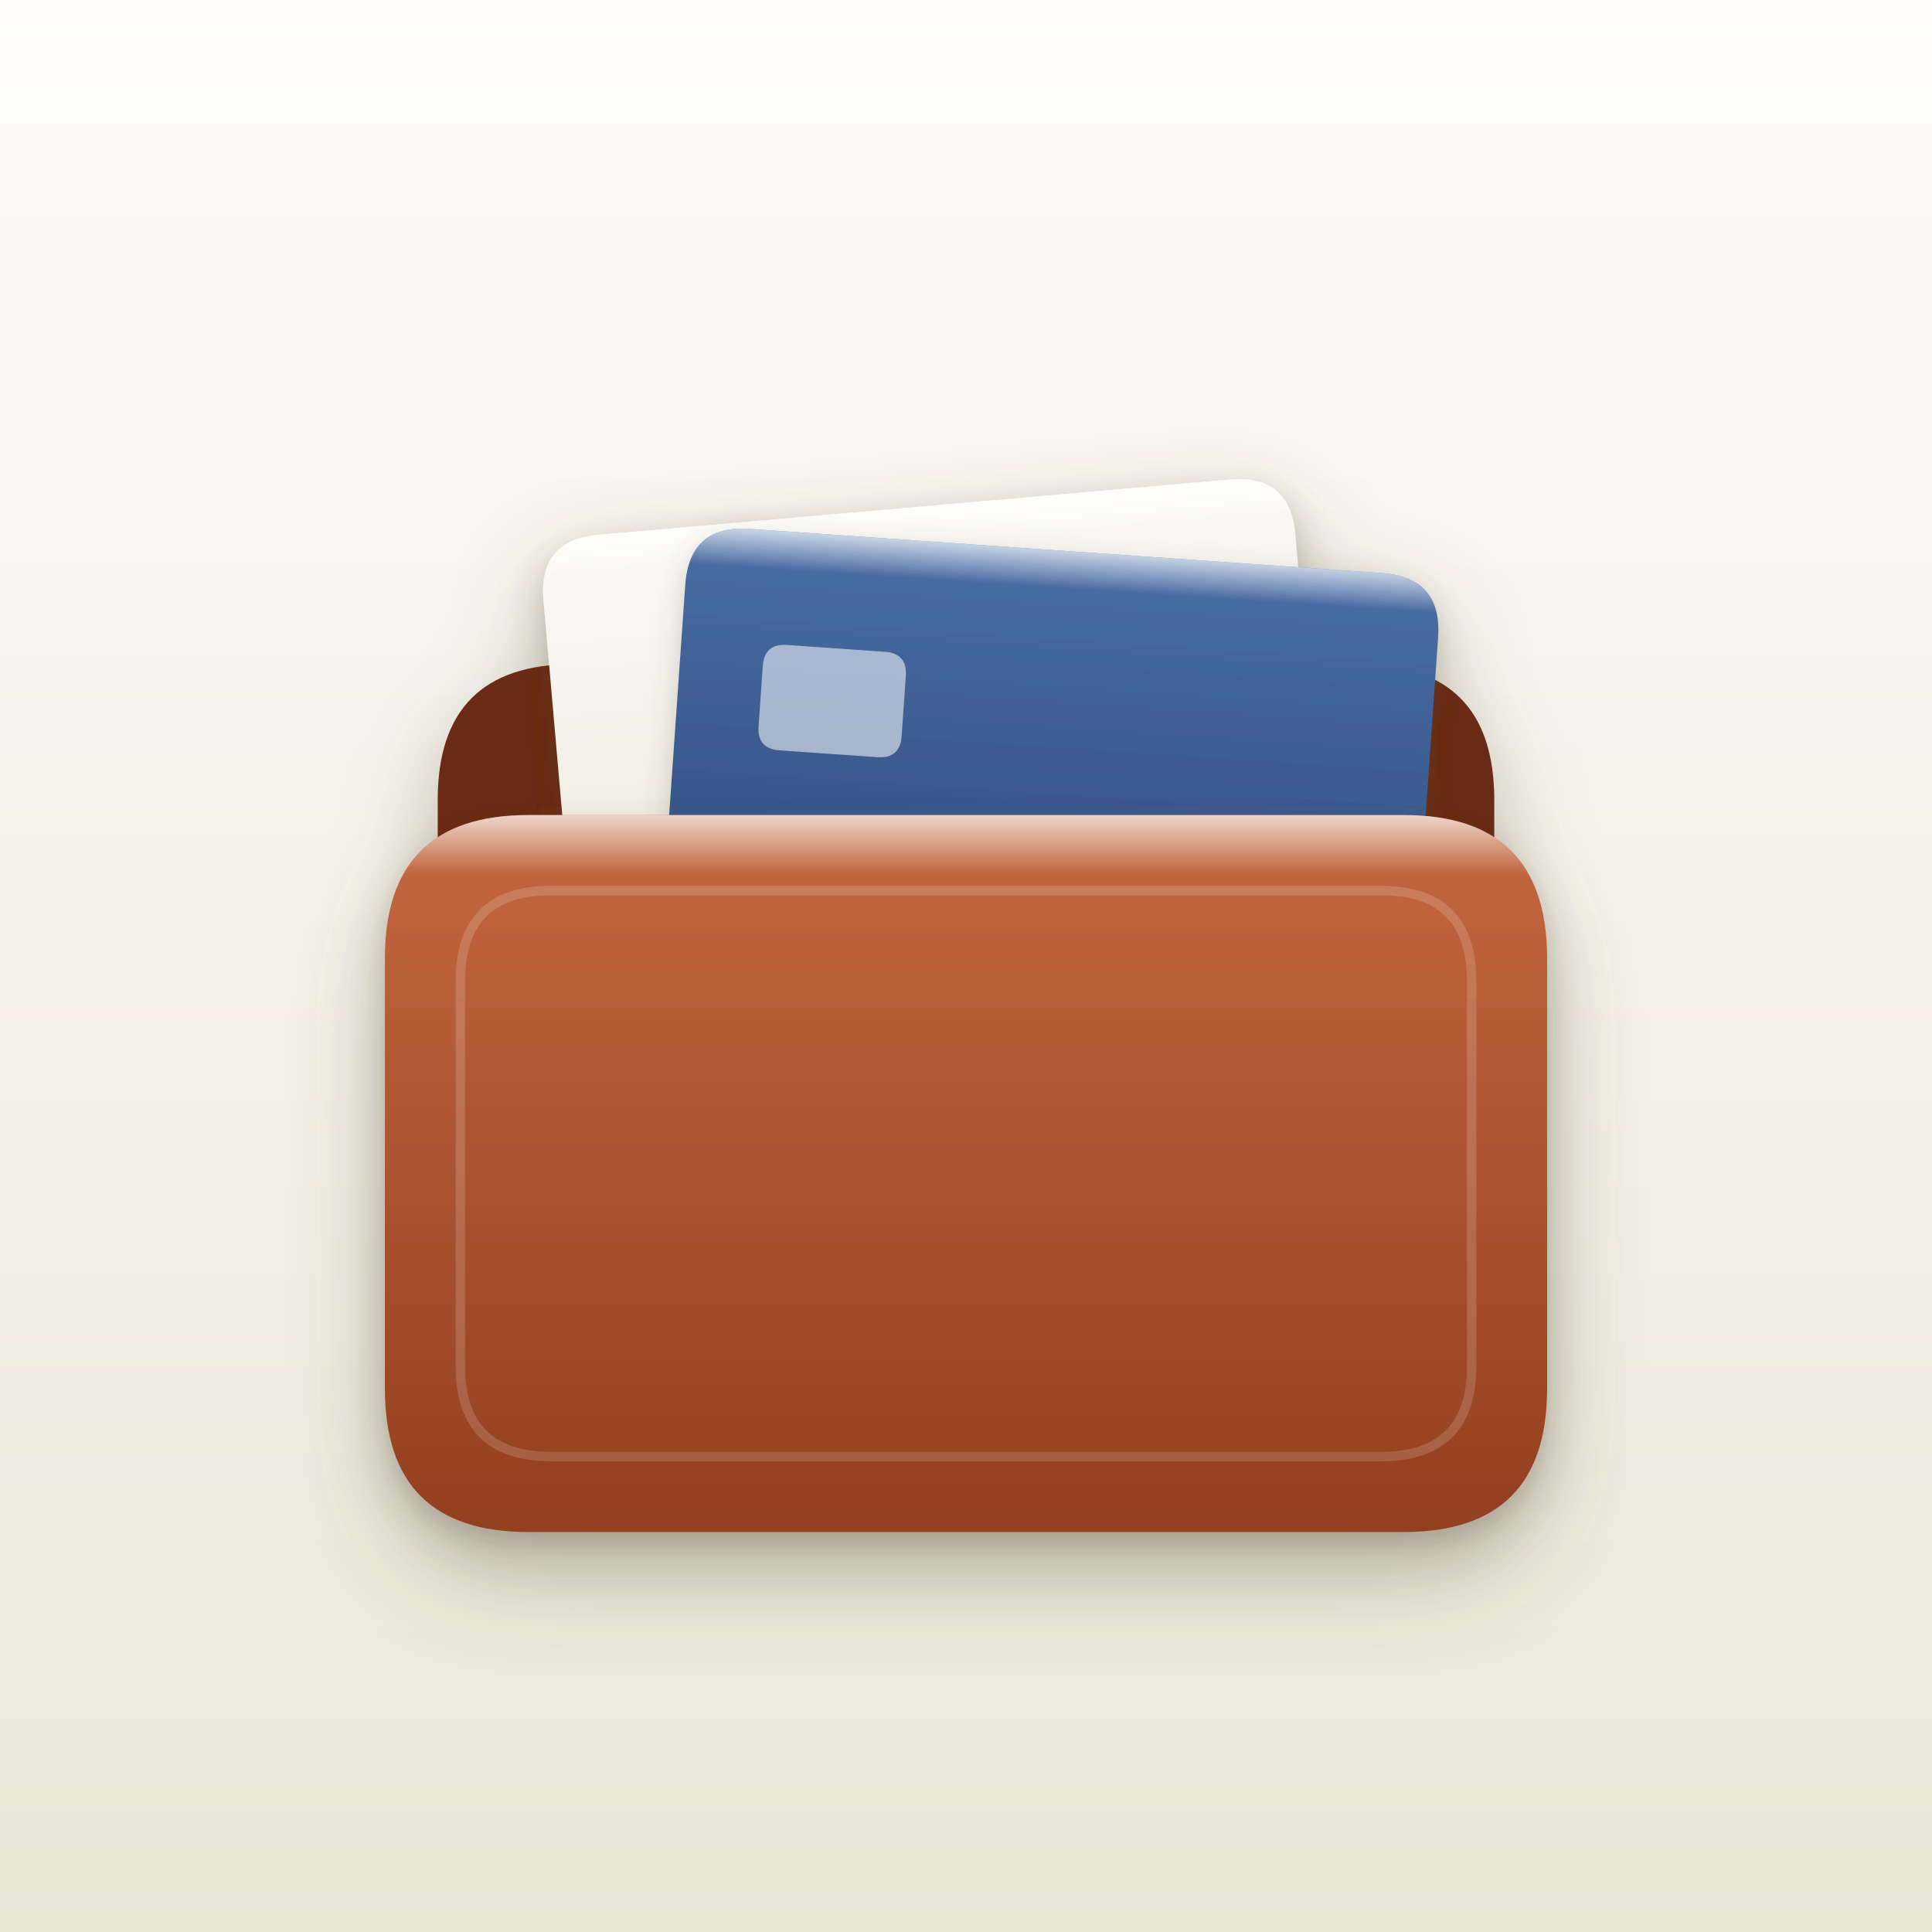
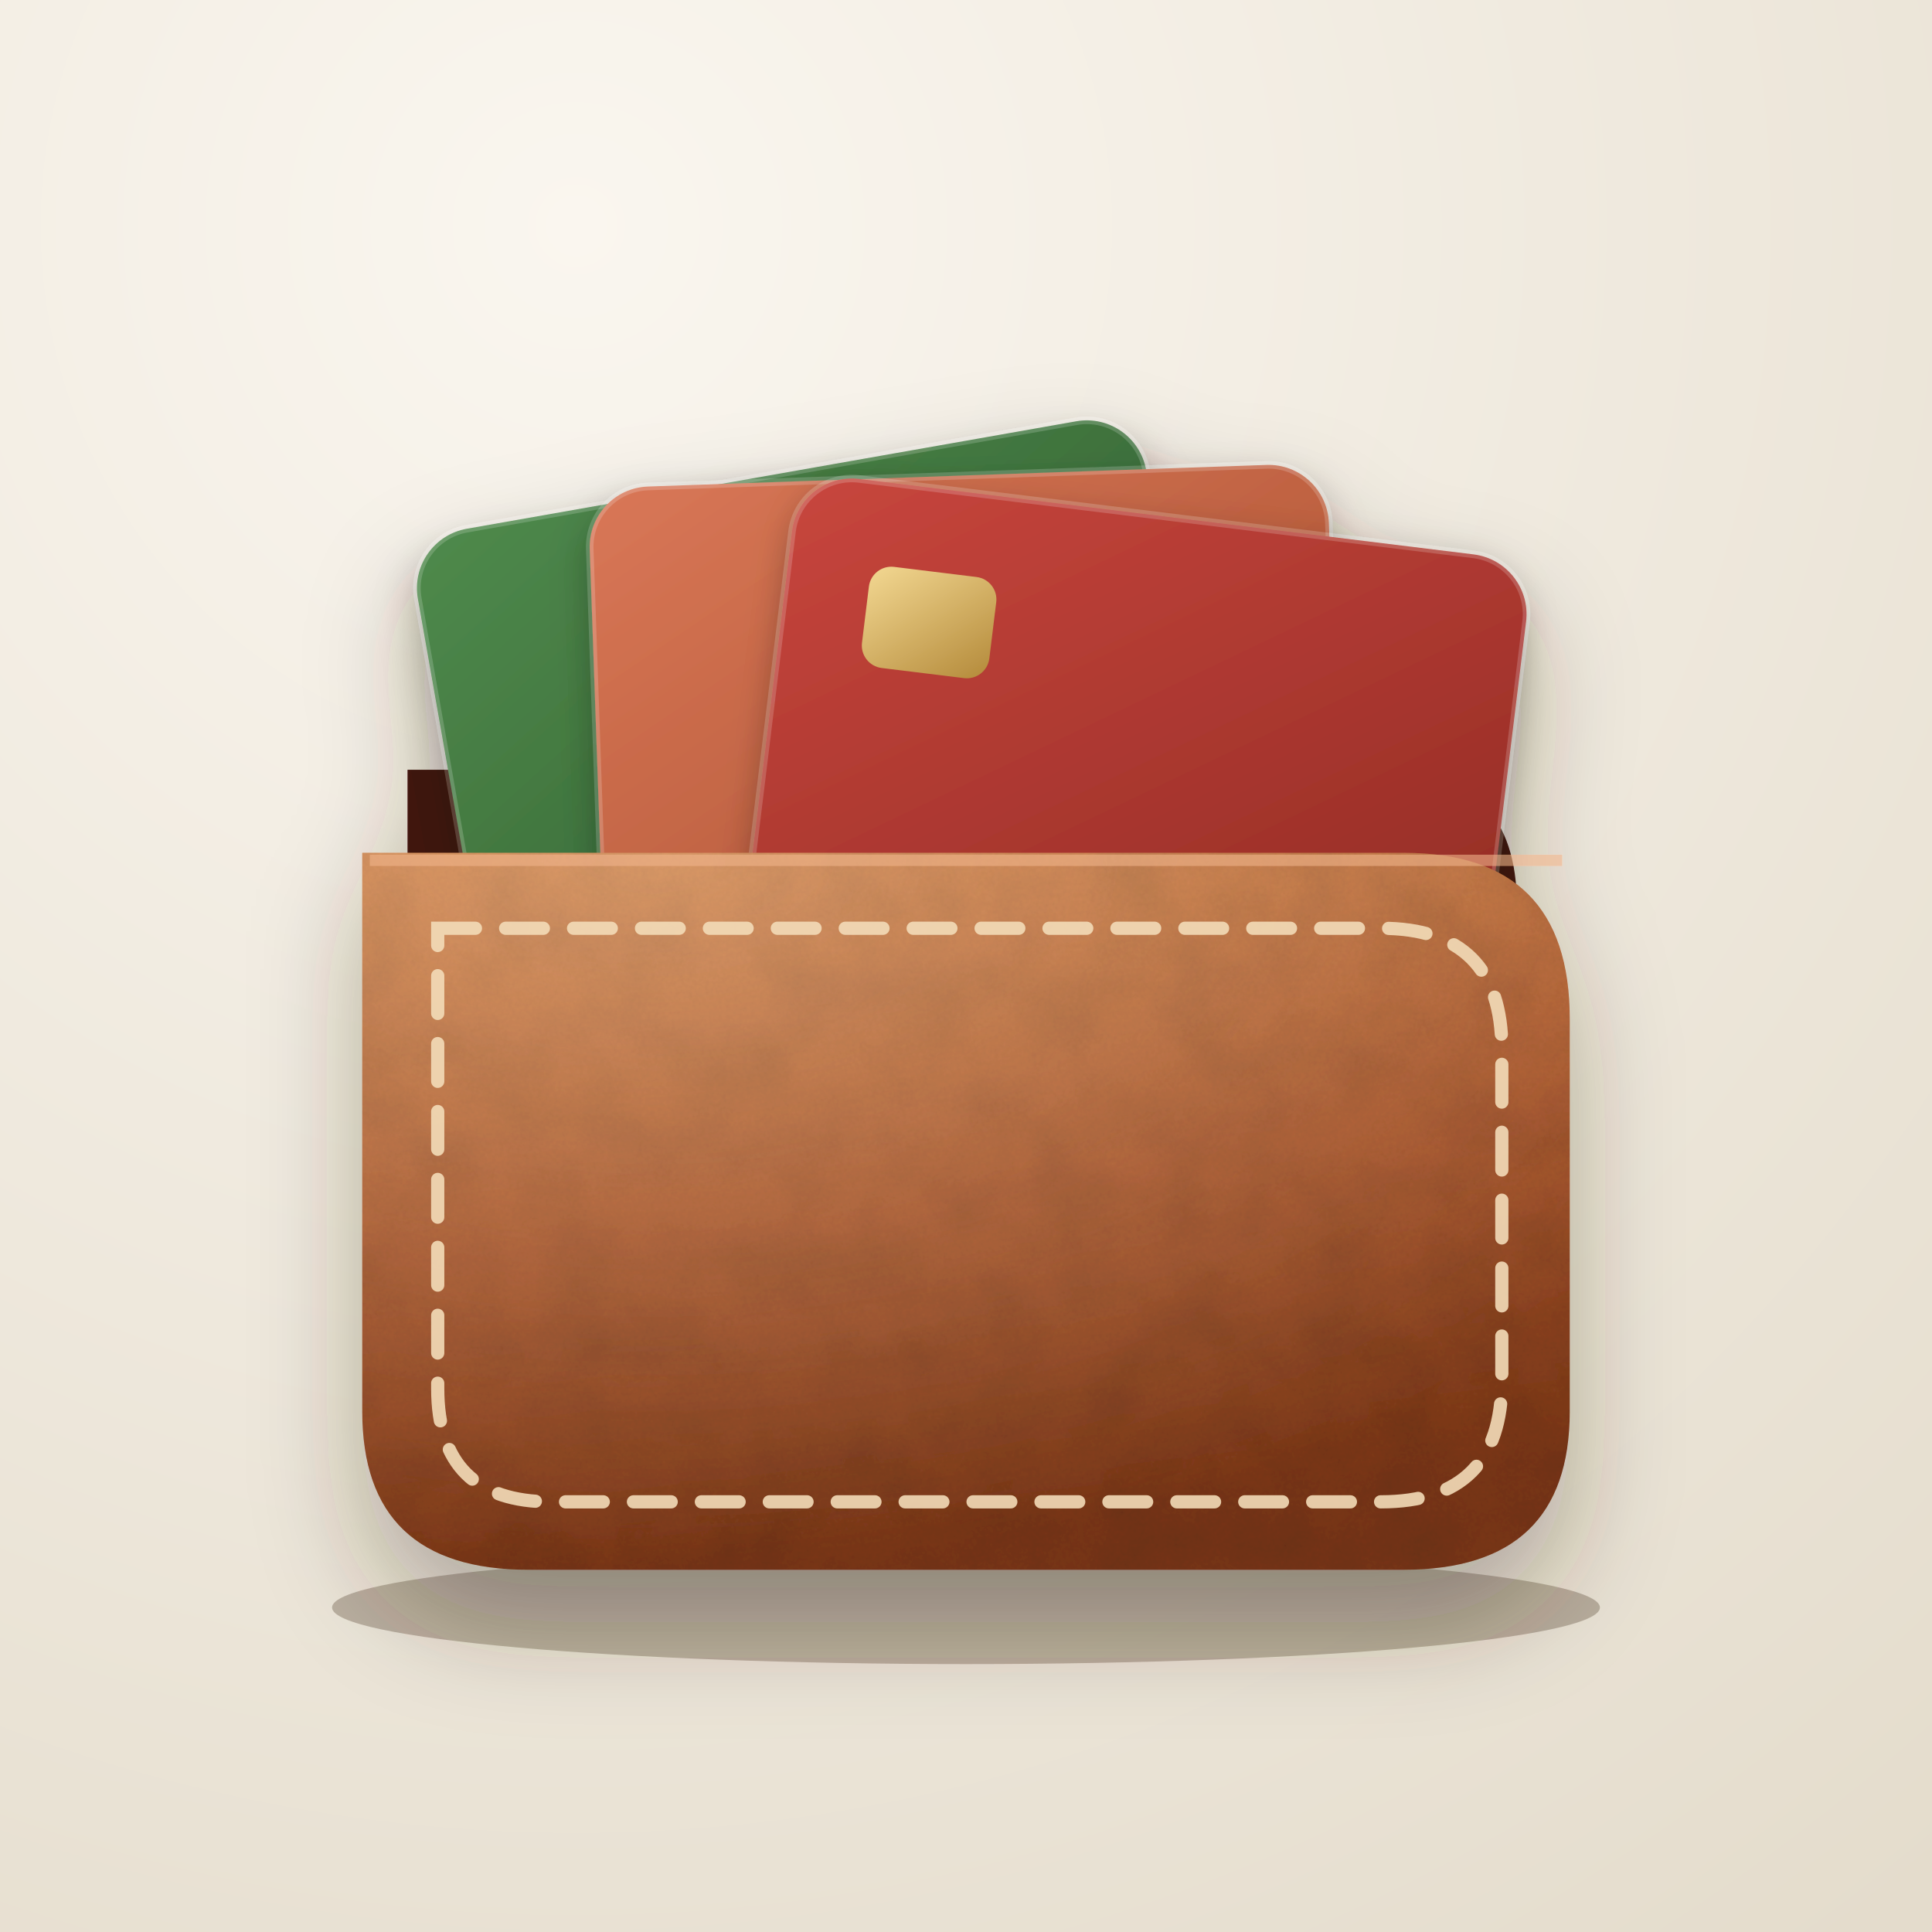
<svg xmlns="http://www.w3.org/2000/svg" viewBox="0 0 512 512">
  <defs>
-     <linearGradient id="bg" x1="0" y1="0" x2="0" y2="1">
-       <stop offset="0" stop-color="#fdfcf8" />
-       <stop offset="1" stop-color="#ebe6d8" />
+     <filter id="soft" x="-30%" y="-30%" width="160%" height="170%">
+       <feDropShadow dx="0" dy="14" stdDeviation="14" flood-color="#3b2613" flood-opacity=".32" />
+     </filter>
+     <filter id="soft2" x="-30%" y="-30%" width="160%" height="170%">
+       <feDropShadow dx="0" dy="4" stdDeviation="5" flood-color="#2a1a0c" flood-opacity=".3" />
+     </filter>
+     <filter id="grain">
+       <feTurbulence type="fractalNoise" baseFrequency=".9" numOctaves="2" seed="3" />
+       <feColorMatrix values="0 0 0 0 0  0 0 0 0 0  0 0 0 0 0  0 0 0 .18 0" />
+       <feComposite in2="SourceGraphic" operator="in" />
+     </filter>
+     <filter id="leather">
+       <feTurbulence type="fractalNoise" baseFrequency=".055" numOctaves="4" seed="8" />
+       <feColorMatrix values="0 0 0 0 0  0 0 0 0 0  0 0 0 0 0  0 0 0 .55 -.18" />
+       <feComposite in2="SourceGraphic" operator="in" />
+     </filter>
+     <linearGradient id="chip" x1="0" y1="0" x2="1" y2="1">
+       <stop offset="0" stop-color="#f3d892" />
+       <stop offset="1" stop-color="#b48a3a" />
    </linearGradient>
-     <linearGradient id="white" x1="0" y1="0" x2="0" y2="1">
-       <stop offset="0" stop-color="#fffdf9" />
-       <stop offset="1" stop-color="#f1ece3" />
+     <linearGradient id="ra-lea" x1="0" y1="0" x2=".2" y2="1">
+       <stop offset="0" stop-color="#c97a43" />
+       <stop offset=".55" stop-color="#a5532a" />
+       <stop offset="1" stop-color="#7a3616" />
    </linearGradient>
-     <linearGradient id="cognac" x1="0" y1="0" x2="0" y2="1">
-       <stop offset="0" stop-color="#d27d45" />
-       <stop offset="1" stop-color="#a5571f" />
-     </linearGradient>
-     <linearGradient id="hl" x1="0" y1="0" x2="0" y2="1">
-       <stop offset="0" stop-color="#fff" stop-opacity=".7" />
-       <stop offset=".08" stop-color="#fff" stop-opacity="0" />
-     </linearGradient>
-     <filter id="sh" x="-30%" y="-30%" width="160%" height="170%">
-       <feDropShadow dx="0" dy="10" stdDeviation="12" flood-color="#5c4f38" flood-opacity=".38" />
-     </filter>
-     <filter id="sh2" x="-30%" y="-30%" width="160%" height="170%">
-       <feDropShadow dx="0" dy="3" stdDeviation="4" flood-color="#5c4f38" flood-opacity=".25" />
-     </filter>
-     <clipPath id="tile">
-       <rect width="512" height="512" />
+     <radialGradient id="ra-sheen" cx=".28" cy=".1" r=".8">
+       <stop offset="0" stop-color="#ffd9b0" stop-opacity=".35" />
+       <stop offset="1" stop-color="#ffd9b0" stop-opacity="0" />
+     </radialGradient>
+     <radialGradient id="ra-bg" cx=".3" cy=".12" r="1.1">
+       <stop offset="0" stop-color="#faf6ef" />
+       <stop offset="1" stop-color="#e4dccc" />
+     </radialGradient>
+     <clipPath id="ra-clip">
+       <path d="M96 226H372Q416 226 416 270V374Q416 416 372 416H140Q96 416 96 374Z" />
    </clipPath>
-     <linearGradient id="blueCard" x1="0" y1="0" x2="0" y2="1">
-       <stop offset="0" stop-color="#4a6ea6" />
-       <stop offset="1" stop-color="#2b4677" />
-     </linearGradient>
-     <linearGradient id="walletLea" x1="0" y1="0" x2="0" y2="1">
-       <stop offset="0" stop-color="#c4683f" />
-       <stop offset="1" stop-color="#933f20" />
-     </linearGradient>
-     <linearGradient id="paper" x1="0" y1="0" x2="0" y2="1">
-       <stop offset="0" stop-color="#fbfaf6" />
-       <stop offset="1" stop-color="#ebe6d9" />
-     </linearGradient>
  </defs>
-   <g clip-path="url(#tile)">
-     <rect width="512" height="512" fill="url(#bg)" />
-     <g filter="url(#sh)">
-       <path d="M152 176H360Q396 176 396 212V346Q396 382 360 382H152Q116 382 116 346V212Q116 176 152 176Z" fill="#6a2a12" />
-       <g transform="rotate(-5 250 200)">
-         <path d="M164 134H332Q348 134 348 150V244Q348 260 332 260H164Q148 260 148 244V150Q148 134 164 134Z" fill="url(#paper)" filter="url(#sh2)" />
-         <path d="M164 134H332Q348 134 348 150V244Q348 260 332 260H164Q148 260 148 244V150Q148 134 164 134Z" fill="url(#hl)" />
-       </g>
-       <g transform="rotate(4 280 210)">
-         <path d="M194 146H362Q378 146 378 162V256Q378 272 362 272H194Q178 272 178 256V162Q178 146 194 146Z" fill="url(#blueCard)" filter="url(#sh2)" />
-         <path d="M194 146H362Q378 146 378 162V256Q378 272 362 272H194Q178 272 178 256V162Q178 146 194 146Z" fill="url(#hl)" />
-         <path d="M206 176H232Q238 176 238 182V198Q238 204 232 204H206Q200 204 200 198V182Q200 176 206 176Z" fill="#fff" opacity=".55" />
-       </g>
-       <path d="M140 216H372Q410 216 410 254V368Q410 406 372 406H140Q102 406 102 368V254Q102 216 140 216Z" fill="url(#walletLea)" filter="url(#sh2)" />
-       <path d="M140 216H372Q410 216 410 254V368Q410 406 372 406H140Q102 406 102 368V254Q102 216 140 216Z" fill="url(#hl)" />
-       <path d="M146 236H366Q390 236 390 260V362Q390 386 366 386H146Q122 386 122 362V260Q122 236 146 236Z" fill="none" stroke="#fff" stroke-opacity=".16" stroke-width="2.5" />
+   <rect id="tile" width="512" height="512" fill="url(#ra-bg)" />
+   <ellipse cx="256" cy="426" rx="168" ry="15" fill="#3a2410" opacity=".28" />
+   <g filter="url(#soft)">
+     <path d="M108 204H366Q402 204 402 240V384H108Z" fill="#3f190a" />
+     <g transform="rotate(-10 226.0 248)">
+       <linearGradient id="k1" x1="0" y1="0" x2="1" y2="1">
+         <stop offset="0" stop-color="#4f8a4c" />
+         <stop offset="1" stop-color="#2f5b2e" />
+       </linearGradient>
+       <rect x="128" y="124" width="196" height="124" rx="16" fill="url(#k1)" filter="url(#soft2)" />
+       <rect x="128" y="124" width="196" height="124" rx="16" fill="none" stroke="#fff" stroke-opacity=".18" stroke-width="2" />
    </g>
+     <g transform="rotate(-2 258.0 250)">
+       <linearGradient id="k2" x1="0" y1="0" x2="1" y2="1">
+         <stop offset="0" stop-color="#d97757" />
+         <stop offset="1" stop-color="#a9502f" />
+       </linearGradient>
+       <rect x="160" y="126" width="196" height="124" rx="16" fill="url(#k2)" filter="url(#soft2)" />
+       <rect x="160" y="126" width="196" height="124" rx="16" fill="none" stroke="#fff" stroke-opacity=".18" stroke-width="2" />
+     </g>
+     <g transform="rotate(7 294.0 260)">
+       <linearGradient id="k3" x1="0" y1="0" x2="1" y2="1">
+         <stop offset="0" stop-color="#c8463d" />
+         <stop offset="1" stop-color="#8f2a23" />
+       </linearGradient>
+       <rect x="196" y="136" width="196" height="124" rx="16" fill="url(#k3)" filter="url(#soft2)" />
+       <rect x="196" y="136" width="196" height="124" rx="16" fill="none" stroke="#fff" stroke-opacity=".18" stroke-width="2" />
+       <rect x="218" y="158" width="34" height="27" rx="6" fill="url(#chip)" />
+     </g>
+     <path d="M96 226H372Q416 226 416 270V374Q416 416 372 416H140Q96 416 96 374Z" fill="url(#ra-lea)" />
+     <g clip-path="url(#ra-clip)">
+       <rect x="60" y="200" width="400" height="240" fill="#fff" filter="url(#leather)" opacity=".28" />
+       <rect x="60" y="200" width="400" height="240" fill="#000" filter="url(#grain)" opacity=".35" />
+       <rect x="60" y="200" width="400" height="240" fill="url(#ra-sheen)" />
+     </g>
+     <path d="M98 228H414" stroke="#f0b48a" stroke-width="3" opacity=".6" />
+     <path d="M116 246H366Q398 246 398 278V366Q398 398 366 398H146Q116 398 116 368Z" fill="none" stroke="#f3dcb8" stroke-width="3.5" stroke-dasharray="10 8" stroke-linecap="round" opacity=".9" />
  </g>
</svg>
